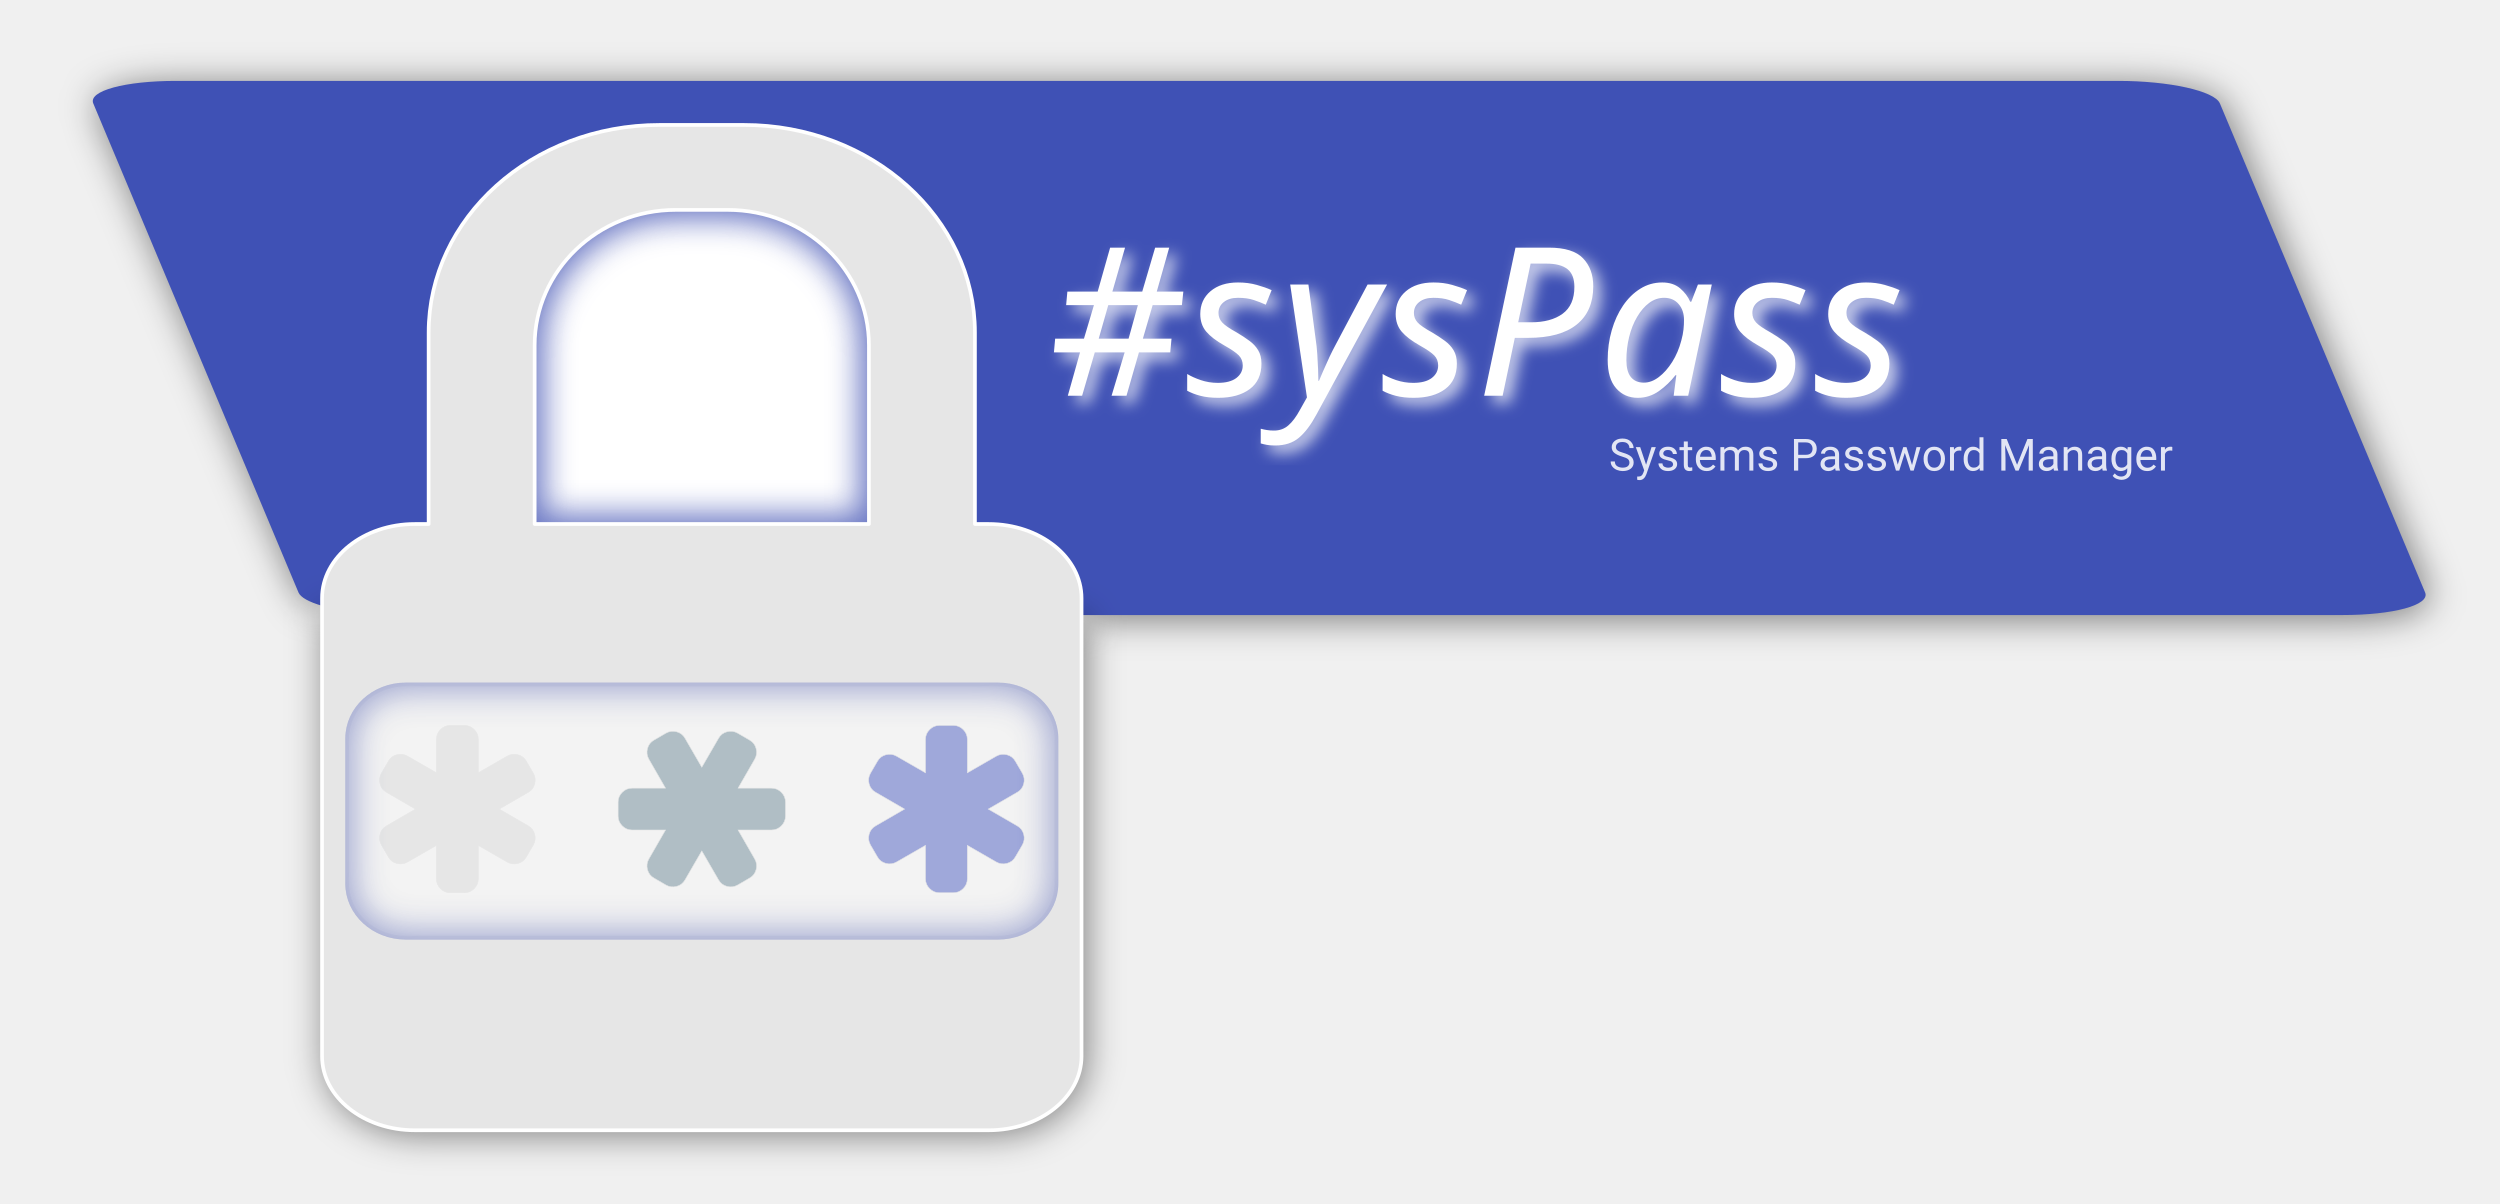
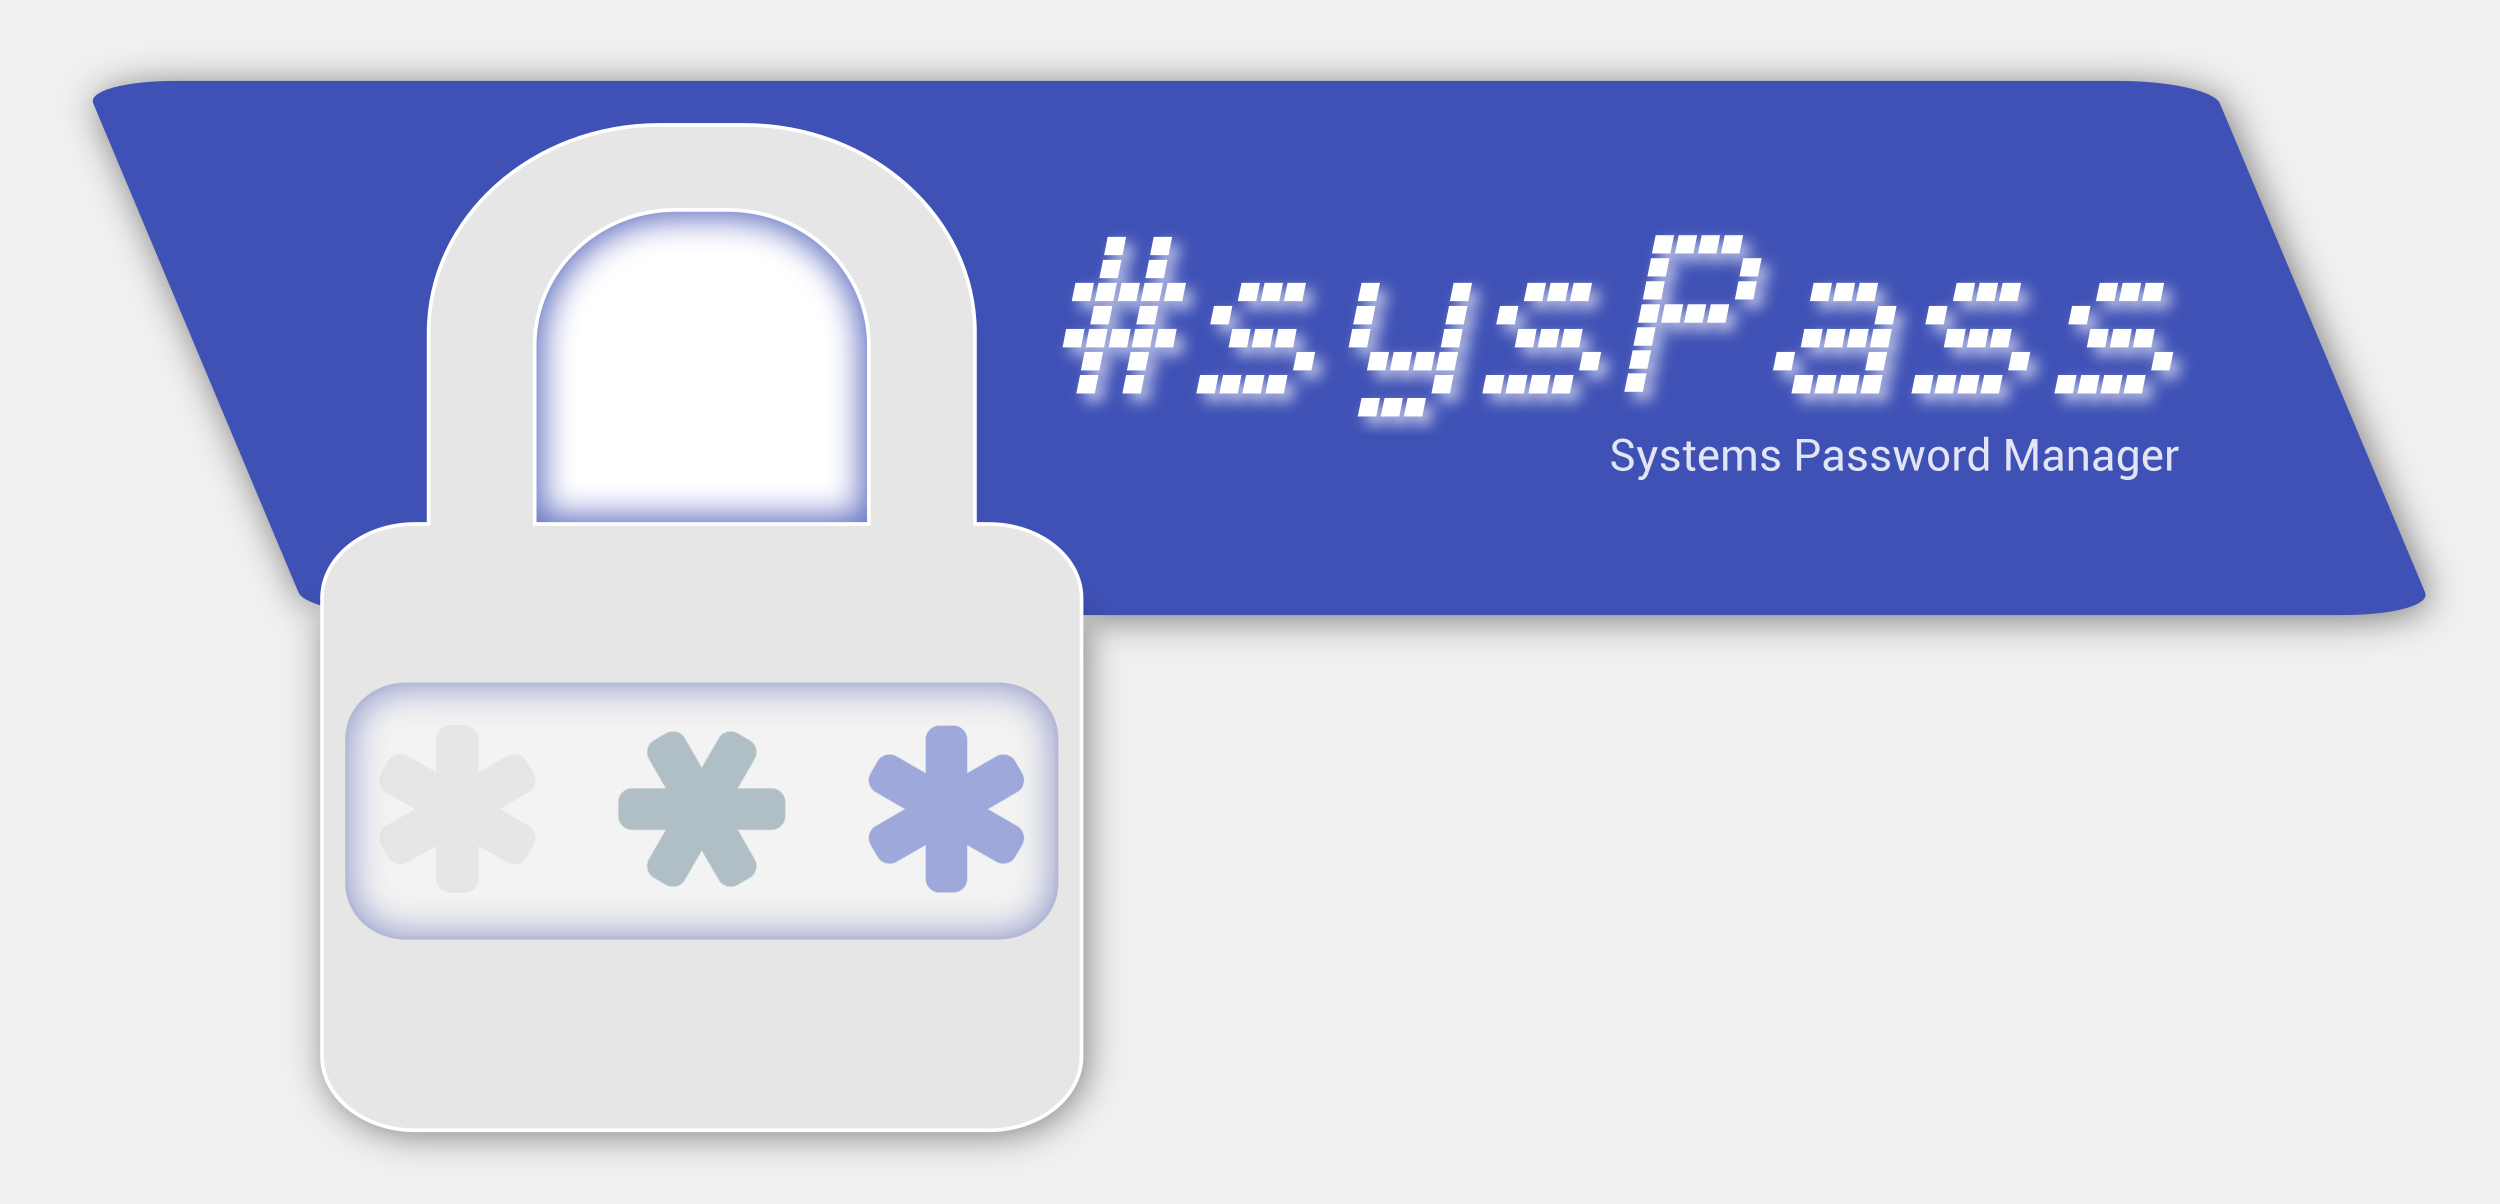
<svg xmlns="http://www.w3.org/2000/svg" xmlns:ns1="http://www.openswatchbook.org/uri/2009/osb" width="675" height="325" id="svg2985" version="1.1">
  <defs id="defs2987">
    <linearGradient id="linearGradient3841" ns1:paint="gradient">
      <stop style="stop-color:#607d8b;stop-opacity:1;" offset="0" id="stop3843" />
      <stop style="stop-color:#607d8b;stop-opacity:0;" offset="1" id="stop3845" />
    </linearGradient>
    <filter id="filter4485" color-interpolation-filters="sRGB">
      <feFlood flood-opacity="0.5" flood-color="rgb(0,0,0)" result="flood" id="feFlood4487" />
      <feComposite in="flood" in2="SourceGraphic" operator="in" result="composite1" id="feComposite4489" />
      <feGaussianBlur stdDeviation="5" result="blur" id="feGaussianBlur4491" />
      <feOffset dx="1" dy="1" result="offset" id="feOffset4493" />
      <feComposite in="SourceGraphic" in2="offset" operator="over" result="composite2" id="feComposite4495" />
    </filter>
    <filter color-interpolation-filters="sRGB" id="filter3878">
      <feGaussianBlur stdDeviation="5" result="result8" id="feGaussianBlur3880" />
      <feComposite result="result6" in="SourceGraphic" operator="in" in2="result8" id="feComposite3882" />
      <feComposite operator="in" result="result11" in2="result6" id="feComposite3884" />
      <feFlood result="result10" in="result11" flood-opacity="0.75" flood-color="rgb(63,81,181)" id="feFlood3886" />
      <feBlend mode="screen" in="result11" in2="result10" result="result12" id="feBlend3888" />
      <feComposite result="result2" operator="in" in2="SourceGraphic" in="result12" id="feComposite3890" />
    </filter>
    <filter id="filter3034-2" color-interpolation-filters="sRGB">
      <feFlood flood-opacity="0.751" flood-color="rgb(255,255,255)" result="flood" id="feFlood3036-2" />
      <feComposite in="flood" in2="SourceGraphic" operator="in" result="composite1" id="feComposite3038-6" />
      <feGaussianBlur stdDeviation="2" result="blur" id="feGaussianBlur3040-0" />
      <feOffset dx="2" dy="2" result="offset" id="feOffset3042-5" />
      <feComposite in="SourceGraphic" in2="offset" operator="over" result="composite2" id="feComposite3044-9" />
    </filter>
    <style type="text/css" id="style57">
    @font-face {
    font-family: 'Register';
    font-style: normal;
    font-weight: 400;
    src: url("register.eot");
    src: local('Register'),
    local('Register'),
    url("register.woff2") format('woff2'),
    url("register.ttf") format('truetype'),
    url('register.otf') format('otf');
    }
   </style>
  </defs>
  <g id="layer2" transform="translate(-2.516484,-106.5471)">
    <path style="fill:#3f51b5;fill-opacity:1;fill-rule:evenodd;stroke:none;filter:url(#filter4485)" d="m 50.016,128.391 c -13.791,0 -23.734,2.708 -22.312,6.094 l 55.406,132.031 c 0.569,1.355 2.902,2.583 6.344,3.594 l 0,-2.062 c 0,-11.048 11.222,-20.031 25.062,-20.031 l 3.719,0 0,-51.688 c 0,-30.957 27.917,-56.062 62.344,-56.062 l 22.812,0 c 34.426,0 62.344,25.105 62.344,56.062 l 0,51.688 3.719,0 c 13.84,0 25.062,8.983 25.062,20.031 l 0,4.562 340.469,0 c 13.791,0 23.734,-2.708 22.312,-6.094 L 601.891,134.485 c -1.421,-3.386 -13.678,-6.094 -27.469,-6.094 l -524.406,0 z" id="path3862" />
    <path style="fill:#3f51b5;fill-opacity:1;fill-rule:evenodd;stroke:none;filter:url(#filter4485)" d="m 294.516,272.61 -183.938,0 c -8.271,0 -15.967,-0.985 -21.125,-2.5 l 0,121.594 c 0,11.048 11.222,20 25.062,20 l 154.938,0 c 13.84,0 25.062,-8.952 25.062,-20 l 0,-119.094 z" id="path3860" />
    <path style="fill:#ffffff;fill-opacity:1;fill-rule:evenodd;stroke:none;filter:url(#filter3878);opacity:1" d="m 184.985,163.203 c -21.065,0 -38.125,16.365 -38.125,36.562 l 0,48.25 90.25,0 0,-48.25 c 0,-20.198 -17.06,-36.562 -38.125,-36.562 l -14,0 z" id="rect4164" />
    <path id="path4152" d="m 180.594,140.281 c -34.427,0 -62.344,25.105 -62.344,56.062 l 0,51.688 -3.719,0 c -13.84,0 -25.062,8.983 -25.062,20.031 l 0,123.656 c 0,11.048 11.222,20 25.062,20 l 154.938,0 c 13.84,0 25.062,-8.952 25.062,-20 l 0,-123.656 c 0,-11.048 -11.222,-20.031 -25.062,-20.031 l -3.719,0 0,-51.688 c 0,-30.957 -27.918,-56.062 -62.344,-56.062 l -22.812,0 z m 4.406,22.938 14,0 c 21.065,0 38.125,16.365 38.125,36.562 l 0,48.25 -90.25,0 0,-48.25 c 0,-20.198 17.06,-36.562 38.125,-36.562 z" style="fill:#e6e6e6;stroke:#ffffff;stroke-width:1;stroke-miterlimit:4;stroke-dasharray:none;stroke-linejoin:round;stroke-opacity:1" />
    <path d="m 106.877,320.469 q -1.353,-0.765 -1.75,-2.28 -0.397,-1.515 0.368,-2.868 l 1.883,-3.236 q 0.765,-1.353 2.28,-1.75 1.515,-0.397 2.868,0.368 l 7.826,4.501 0,-9.032 q 0,-1.53 1.118,-2.648 1.118,-1.118 2.648,-1.118 l 3.766,0 q 1.53,0 2.648,1.118 1.118,1.118 1.118,2.648 l 0,9.032 7.826,-4.501 q 1.353,-0.765 2.868,-0.368 1.515,0.397 2.28,1.75 l 1.883,3.236 q 0.765,1.353 0.368,2.868 -0.397,1.515 -1.75,2.28 L 137.297,325 l 7.826,4.531 q 1.353,0.765 1.75,2.28 0.397,1.515 -0.368,2.868 l -1.883,3.236 q -0.765,1.353 -2.28,1.75 -1.515,0.397 -2.868,-0.368 l -7.826,-4.501 0,9.032 q 0,1.53 -1.118,2.648 -1.118,1.118 -2.648,1.118 l -3.766,0 q -1.53,0 -2.648,-1.118 -1.118,-1.118 -1.118,-2.648 l 0,-9.032 -7.826,4.501 q -1.353,0.765 -2.868,0.368 -1.515,-0.397 -2.28,-1.75 l -1.883,-3.236 q -0.765,-1.353 -0.368,-2.868 0.397,-1.515 1.75,-2.28 L 114.703,325 z" id="path3041" style="fill:#cccccc;fill-opacity:1;stroke:#cccccc;stroke-width:0.144;stroke-miterlimit:4;stroke-dasharray:none" />
    <path d="m 187.469,344.123 q -0.765,1.353 -2.28,1.75 -1.515,0.397 -2.868,-0.368 l -3.236,-1.883 q -1.353,-0.765 -1.75,-2.28 -0.397,-1.515 0.368,-2.868 l 4.501,-7.826 -9.032,0 q -1.53,0 -2.648,-1.118 -1.118,-1.118 -1.118,-2.648 l 0,-3.766 q 0,-1.53 1.118,-2.648 1.118,-1.118 2.648,-1.118 l 9.032,0 -4.501,-7.826 q -0.765,-1.353 -0.368,-2.868 0.397,-1.515 1.75,-2.28 l 3.236,-1.883 q 1.353,-0.765 2.868,-0.368 1.515,0.397 2.28,1.75 l 4.531,7.826 4.531,-7.826 q 0.765,-1.353 2.28,-1.75 1.515,-0.397 2.868,0.368 l 3.236,1.883 q 1.353,0.765 1.75,2.28 0.397,1.515 -0.368,2.868 l -4.501,7.826 9.032,0 q 1.53,0 2.648,1.118 1.118,1.118 1.118,2.648 l 0,3.766 q 0,1.53 -1.118,2.648 -1.118,1.118 -2.648,1.118 l -9.032,0 4.501,7.826 q 0.765,1.353 0.368,2.868 -0.397,1.515 -1.75,2.28 l -3.236,1.883 q -1.353,0.765 -2.868,0.368 -1.515,-0.397 -2.28,-1.75 L 192,336.297 z" id="path3041-6" style="fill:#607d8b;fill-opacity:1;stroke:#cccccc;stroke-width:0.144;stroke-miterlimit:4;stroke-dasharray:none" />
    <path d="m 238.924,320.469 q -1.353,-0.765 -1.75,-2.28 -0.397,-1.515 0.368,-2.868 l 1.883,-3.236 q 0.765,-1.353 2.28,-1.75 1.515,-0.397 2.868,0.368 l 7.826,4.501 0,-9.032 q 0,-1.53 1.118,-2.648 1.118,-1.118 2.648,-1.118 l 3.766,0 q 1.53,0 2.648,1.118 1.118,1.118 1.118,2.648 l 0,9.032 7.826,-4.501 q 1.353,-0.765 2.868,-0.368 1.515,0.397 2.28,1.75 l 1.883,3.236 q 0.765,1.353 0.368,2.868 -0.397,1.515 -1.75,2.28 L 269.345,325 l 7.826,4.531 q 1.353,0.765 1.75,2.28 0.397,1.515 -0.368,2.868 l -1.883,3.236 q -0.765,1.353 -2.28,1.75 -1.515,0.397 -2.868,-0.368 l -7.826,-4.501 0,9.032 q 0,1.53 -1.118,2.648 -1.118,1.118 -2.648,1.118 l -3.766,0 q -1.53,0 -2.648,-1.118 -1.118,-1.118 -1.118,-2.648 l 0,-9.032 -7.826,4.501 q -1.353,0.765 -2.868,0.368 -1.515,-0.397 -2.28,-1.75 l -1.883,-3.236 q -0.765,-1.353 -0.368,-2.868 0.397,-1.515 1.75,-2.28 L 246.75,325 z" id="path3041-1" style="fill:#3f51b5;fill-opacity:1;stroke:#cccccc;stroke-width:0.144;stroke-miterlimit:4;stroke-dasharray:none" />
    <rect style="opacity:0.5;fill:#ffffff;fill-opacity:1;fill-rule:evenodd;stroke:#cccccc;stroke-width:1.012;stroke-linecap:round;stroke-linejoin:round;stroke-miterlimit:4;stroke-opacity:1;stroke-dasharray:none;stroke-dashoffset:0;filter:url(#filter3878)" id="rect3044" width="191.495" height="68.372" x="96.258" y="291.356" rx="15.806" ry="14.577" />
  </g>
-   <g id="layer3" transform="translate(-2.516484,-106.5471)">
+   <g id="layer3" transform="translate(-2.516484,-106.5471)" style="display:inline">
    <g id="g3864">
-       <text xml:space="preserve" style="font-size:40px;font-style:normal;font-weight:normal;line-height:125%;letter-spacing:0px;word-spacing:0px;fill:#ffffff;fill-opacity:1;stroke:none;font-family:Register;filter:url(#filter3034-2)" x="285.392" y="213.394" id="text4744">
-         <tspan id="tspan4746" x="285.392" y="213.394" style="font-size:56px;font-style:italic;font-variant:normal;font-weight:normal;font-stretch:normal;letter-spacing:1.21px;fill:#ffffff;fill-opacity:1;font-family:Register;-inkscape-font-specification:Register Italic">#sysPass</tspan>
+       <g id="g4243">
+         <g id="text4744" style="font-style:normal;font-weight:normal;font-size:40px;line-height:125%;font-family:Register;letter-spacing:0px;word-spacing:0px;fill:#ffffff;fill-opacity:1;stroke:none;filter:url(#filter3034-2)">
+           <path id="path4182" style="font-style:italic;font-variant:normal;font-weight:normal;font-stretch:normal;font-size:56px;font-family:Register;-inkscape-font-specification:'Register Italic';letter-spacing:1.21px;fill:#ffffff;fill-opacity:1" d="m 301.576,170.498 -0.952,4.928 4.984,0 0.952,-4.928 -4.984,0 z m -1.232,6.216 -1.008,4.928 4.984,0 1.008,-4.928 -4.984,0 z m -1.232,6.216 -1.008,4.928 4.984,0 1.008,-4.928 -4.984,0 z m -1.232,6.216 -1.008,4.984 4.984,0 1.008,-4.984 -4.984,0 z m -1.288,6.216 -0.952,4.984 4.984,0 0.952,-4.984 -4.984,0 z m -1.232,6.216 -1.008,4.984 4.984,0 1.008,-4.984 -4.984,0 z m -1.232,6.216 -1.008,4.984 4.984,0 1.008,-4.984 -4.984,0 z m 11.2,-24.864 -1.008,4.928 4.984,0 1.008,-4.928 -4.984,0 z m -2.52,12.432 -0.952,4.984 4.984,0 0.952,-4.984 -4.984,0 z m 11.2,-24.864 -0.952,4.928 4.984,0 0.952,-4.928 -4.984,0 z m -1.232,6.216 -1.008,4.928 4.984,0 1.008,-4.928 -4.984,0 z m -1.232,6.216 -1.008,4.928 4.984,0 1.008,-4.928 -4.984,0 z m -1.232,6.216 -1.008,4.984 4.984,0 1.008,-4.984 -4.984,0 z m -1.288,6.216 -0.952,4.984 4.984,0 0.952,-4.984 -4.984,0 z m -1.232,6.216 -1.008,4.984 4.984,0 1.008,-4.984 -4.984,0 z m -1.232,6.216 -1.008,4.984 4.984,0 1.008,-4.984 -4.984,0 z m 11.2,-24.864 -1.008,4.928 4.984,0 1.008,-4.928 -4.984,0 z m -2.52,12.432 -0.952,4.984 4.984,0 0.952,-4.984 -4.984,0 z m -22.344,-12.432 -1.008,4.928 4.984,0 1.008,-4.928 -4.984,0 z m -2.52,12.432 -0.952,4.984 4.984,0 0.952,-4.984 -4.984,0 z" />
+           <path id="path4184" style="font-style:italic;font-variant:normal;font-weight:normal;font-stretch:normal;font-size:56px;font-family:Register;-inkscape-font-specification:'Register Italic';letter-spacing:1.21px;fill:#ffffff;fill-opacity:1" d="m 326.528,207.794 -1.008,4.984 4.984,0 1.008,-4.984 -4.984,0 z m 3.752,-18.648 -1.008,4.984 4.984,0 1.008,-4.984 -4.984,0 z m 22.344,12.432 -1.008,4.984 4.984,0 1.008,-4.984 -4.984,0 z m -7.448,6.216 -1.008,4.984 4.984,0 1.008,-4.984 -4.984,0 z m 2.464,-12.432 -0.952,4.984 4.984,0 0.952,-4.984 -4.984,0 z m 2.52,-12.432 -1.008,4.928 4.984,0 1.008,-4.928 -4.984,0 z m -11.2,24.864 -1.008,4.984 4.984,0 1.008,-4.984 -4.984,0 z m 2.464,-12.432 -0.952,4.984 4.984,0 0.952,-4.984 -4.984,0 z m 2.52,-12.432 -1.008,4.928 4.984,0 1.008,-4.928 -4.984,0 z m -11.2,24.864 -1.008,4.984 4.984,0 1.008,-4.984 -4.984,0 z m 2.464,-12.432 -0.952,4.984 4.984,0 0.952,-4.984 -4.984,0 z m 2.52,-12.432 -1.008,4.928 4.984,0 1.008,-4.928 -4.984,0 z" />
+           <path id="path4186" style="font-style:italic;font-variant:normal;font-weight:normal;font-stretch:normal;font-size:56px;font-family:Register;-inkscape-font-specification:'Register Italic';letter-spacing:1.21px;fill:#ffffff;fill-opacity:1" d="m 372.592,201.578 -1.008,4.984 4.984,0 1.008,-4.984 -4.984,0 z m -2.464,12.432 -1.008,4.984 4.984,0 1.008,-4.984 -4.984,0 z m 8.68,-12.432 -1.008,4.984 4.984,0 1.008,-4.984 -4.984,0 z m -2.464,12.432 -1.008,4.984 4.984,0 1.008,-4.984 -4.984,0 z m 8.68,-12.432 -1.008,4.984 4.984,0 1.008,-4.984 -4.984,0 z m -2.464,12.432 -1.008,4.984 4.984,0 1.008,-4.984 -4.984,0 z m 12.432,-31.08 -1.008,4.928 4.984,0 1.008,-4.928 -4.984,0 z m -1.232,6.216 -1.008,4.984 4.984,0 1.008,-4.984 -4.984,0 z m -1.288,6.216 -0.952,4.984 4.984,0 0.952,-4.984 -4.984,0 z m -1.232,6.216 -1.008,4.984 4.984,0 1.008,-4.984 -4.984,0 z m -1.232,6.216 -1.008,4.984 4.984,0 1.008,-4.984 -4.984,0 z m -19.88,-24.864 -1.008,4.928 4.984,0 1.008,-4.928 -4.984,0 z m -1.232,6.216 -1.008,4.984 4.984,0 1.008,-4.984 -4.984,0 z m -1.288,6.216 -0.952,4.984 4.984,0 0.952,-4.984 -4.984,0 z" />
+           <path id="path4188" style="font-style:italic;font-variant:normal;font-weight:normal;font-stretch:normal;font-size:56px;font-family:Register;-inkscape-font-specification:'Register Italic';letter-spacing:1.21px;fill:#ffffff;fill-opacity:1" d="m 403.76,207.794 -1.008,4.984 4.984,0 1.008,-4.984 -4.984,0 z m 3.752,-18.648 -1.008,4.984 4.984,0 1.008,-4.984 -4.984,0 z m 22.344,12.432 -1.008,4.984 4.984,0 1.008,-4.984 -4.984,0 z m -7.448,6.216 -1.008,4.984 4.984,0 1.008,-4.984 -4.984,0 z m 2.464,-12.432 -0.952,4.984 4.984,0 0.952,-4.984 -4.984,0 z m 2.52,-12.432 -1.008,4.928 4.984,0 1.008,-4.928 -4.984,0 z m -11.2,24.864 -1.008,4.984 4.984,0 1.008,-4.984 -4.984,0 z m 2.464,-12.432 -0.952,4.984 4.984,0 0.952,-4.984 -4.984,0 z m 2.52,-12.432 -1.008,4.928 4.984,0 1.008,-4.928 -4.984,0 z m -11.2,24.864 -1.008,4.984 4.984,0 1.008,-4.984 -4.984,0 z m 2.464,-12.432 -0.952,4.984 4.984,0 0.952,-4.984 -4.984,0 z m 2.52,-12.432 -1.008,4.928 4.984,0 1.008,-4.928 -4.984,0 z" />
+           <path id="path4190" style="font-style:italic;font-variant:normal;font-weight:normal;font-stretch:normal;font-size:56px;font-family:Register;-inkscape-font-specification:'Register Italic';letter-spacing:1.21px;fill:#ffffff;fill-opacity:1" d="m 471.889,182.482 -0.952,4.928 4.984,0 0.952,-4.928 -4.984,0 z m 1.288,-6.216 -1.008,4.928 4.984,0 1.008,-4.928 -4.984,0 z m -8.736,12.432 -1.008,4.984 4.984,0 1.008,-4.984 -4.984,0 z m 3.752,-18.648 -1.008,4.928 4.984,0 1.008,-4.928 -4.984,0 z m -9.968,18.648 -1.008,4.984 4.984,0 1.008,-4.984 -4.984,0 z m 3.752,-18.648 -1.008,4.928 4.984,0 1.008,-4.928 -4.984,0 z m -9.968,18.648 -1.008,4.984 4.984,0 1.008,-4.984 -4.984,0 z m 3.752,-18.648 -1.008,4.928 4.984,0 1.008,-4.928 -4.984,0 z m -13.664,37.296 -1.008,4.984 4.984,0 1.008,-4.984 -4.984,0 z m 1.232,-6.216 -1.008,4.984 4.984,0 1.008,-4.984 -4.984,0 z m 1.232,-6.216 -1.008,4.984 4.984,0 1.008,-4.984 -4.984,0 z m 1.232,-6.216 -1.008,4.984 4.984,0 1.008,-4.984 -4.984,0 z m 1.232,-6.216 -0.952,4.928 4.984,0 0.952,-4.928 -4.984,0 z m 1.288,-6.216 -1.008,4.928 4.984,0 1.008,-4.928 -4.984,0 z m 1.232,-6.216 -1.008,4.928 4.984,0 1.008,-4.928 -4.984,0 z" />
+           <path id="path4192" style="font-style:italic;font-variant:normal;font-weight:normal;font-stretch:normal;font-size:56px;font-family:Register;-inkscape-font-specification:'Register Italic';letter-spacing:1.21px;fill:#ffffff;fill-opacity:1" d="m 492.193,182.93 -1.008,4.928 4.984,0 1.008,-4.928 -4.984,0 z m -2.52,12.432 -0.952,4.984 4.984,0 0.952,-4.984 -4.984,0 z m -2.464,12.432 -1.008,4.984 4.984,0 1.008,-4.984 -4.984,0 z m 11.2,-24.864 -1.008,4.928 4.984,0 1.008,-4.928 -4.984,0 z m -2.52,12.432 -0.952,4.984 4.984,0 0.952,-4.984 -4.984,0 z m -2.464,12.432 -1.008,4.984 4.984,0 1.008,-4.984 -4.984,0 z m 11.2,-24.864 -1.008,4.928 4.984,0 1.008,-4.928 -4.984,0 z m -2.52,12.432 -0.952,4.984 4.984,0 0.952,-4.984 -4.984,0 z m -2.464,12.432 -1.008,4.984 4.984,0 1.008,-4.984 -4.984,0 z m 9.968,-18.648 -1.008,4.984 4.984,0 1.008,-4.984 -4.984,0 z m -1.288,6.216 -0.952,4.984 4.984,0 0.952,-4.984 -4.984,0 z m -1.232,6.216 -1.008,4.984 4.984,0 1.008,-4.984 -4.984,0 z m -1.232,6.216 -1.008,4.984 4.984,0 1.008,-4.984 -4.984,0 z m -23.632,-6.216 -1.008,4.984 4.984,0 1.008,-4.984 -4.984,0 z" />
+           <path id="path4194" style="font-style:italic;font-variant:normal;font-weight:normal;font-stretch:normal;font-size:56px;font-family:Register;-inkscape-font-specification:'Register Italic';letter-spacing:1.21px;fill:#ffffff;fill-opacity:1" d="m 519.609,207.794 -1.008,4.984 4.984,0 1.008,-4.984 -4.984,0 z m 3.752,-18.648 -1.008,4.984 4.984,0 1.008,-4.984 -4.984,0 z m 22.344,12.432 -1.008,4.984 4.984,0 1.008,-4.984 -4.984,0 z m -7.448,6.216 -1.008,4.984 4.984,0 1.008,-4.984 -4.984,0 z m 2.464,-12.432 -0.952,4.984 4.984,0 0.952,-4.984 -4.984,0 z m 2.52,-12.432 -1.008,4.928 4.984,0 1.008,-4.928 -4.984,0 z m -11.2,24.864 -1.008,4.984 4.984,0 1.008,-4.984 -4.984,0 z m 2.464,-12.432 -0.952,4.984 4.984,0 0.952,-4.984 -4.984,0 z m 2.52,-12.432 -1.008,4.928 4.984,0 1.008,-4.928 -4.984,0 z m -11.2,24.864 -1.008,4.984 4.984,0 1.008,-4.984 -4.984,0 z m 2.464,-12.432 -0.952,4.984 4.984,0 0.952,-4.984 -4.984,0 z m 2.52,-12.432 -1.008,4.928 4.984,0 1.008,-4.928 -4.984,0 z" />
+           <path id="path4196" style="font-style:italic;font-variant:normal;font-weight:normal;font-stretch:normal;font-size:56px;font-family:Register;-inkscape-font-specification:'Register Italic';letter-spacing:1.21px;fill:#ffffff;fill-opacity:1" d="m 558.225,207.794 -1.008,4.984 4.984,0 1.008,-4.984 -4.984,0 z m 3.752,-18.648 -1.008,4.984 4.984,0 1.008,-4.984 -4.984,0 z m 22.344,12.432 -1.008,4.984 4.984,0 1.008,-4.984 -4.984,0 z m -7.448,6.216 -1.008,4.984 4.984,0 1.008,-4.984 -4.984,0 z m 2.464,-12.432 -0.952,4.984 4.984,0 0.952,-4.984 -4.984,0 z m 2.52,-12.432 -1.008,4.928 4.984,0 1.008,-4.928 -4.984,0 z m -11.2,24.864 -1.008,4.984 4.984,0 1.008,-4.984 -4.984,0 z m 2.464,-12.432 -0.952,4.984 4.984,0 0.952,-4.984 -4.984,0 z m 2.52,-12.432 -1.008,4.928 4.984,0 1.008,-4.928 -4.984,0 z m -11.2,24.864 -1.008,4.984 4.984,0 1.008,-4.984 -4.984,0 z m 2.464,-12.432 -0.952,4.984 4.984,0 0.952,-4.984 -4.984,0 z m 2.52,-12.432 -1.008,4.928 4.984,0 1.008,-4.928 -4.984,0 z" />
+         </g>
+         <g id="text5277" style="font-style:normal;font-weight:normal;font-size:12px;line-height:125%;font-family:Sans;letter-spacing:0px;word-spacing:0px;opacity:0.85;fill:#ffffff;fill-opacity:1;stroke:none">
+           <path id="path4199" style="font-style:normal;font-variant:normal;font-weight:normal;font-stretch:normal;font-family:Roboto;-inkscape-font-specification:Roboto;fill:#ffffff;fill-opacity:1" d="m 442.471,231.46 q 0,-0.58 -0.416,-0.973 -0.416,-0.393 -1.465,-0.668 -1.301,-0.322 -2.033,-0.949 -0.727,-0.627 -0.727,-1.576 0,-1.002 0.785,-1.67 0.785,-0.668 2.039,-0.668 1.348,0 2.145,0.768 0.803,0.762 0.779,1.781 l -0.018,0.035 -1.102,0 q 0,-0.727 -0.51,-1.201 -0.504,-0.475 -1.295,-0.475 -0.809,0 -1.242,0.393 -0.428,0.393 -0.428,1.02 0,0.557 0.469,0.932 0.475,0.369 1.535,0.65 1.289,0.334 1.963,0.984 0.674,0.65 0.674,1.605 0,1.031 -0.814,1.658 -0.809,0.627 -2.115,0.627 -1.236,0 -2.186,-0.691 -0.943,-0.691 -0.914,-1.852 l 0.012,-0.035 1.102,0 q 0,0.803 0.609,1.242 0.609,0.434 1.377,0.434 0.82,0 1.295,-0.369 0.48,-0.369 0.48,-1.002 z" />
+           <path id="path4201" style="font-style:normal;font-variant:normal;font-weight:normal;font-stretch:normal;font-family:Roboto;-inkscape-font-specification:Roboto;fill:#ffffff;fill-opacity:1" d="m 447.042,231.261 0.205,0.797 0.035,0 1.559,-4.787 1.283,0 -2.666,7.312 q -0.24,0.639 -0.691,1.113 -0.445,0.475 -1.207,0.475 -0.141,0 -0.357,-0.035 -0.217,-0.029 -0.334,-0.059 l 0.117,-0.908 q -0.035,-0.006 0.205,0.012 0.246,0.018 0.311,0.018 0.369,0 0.604,-0.328 0.234,-0.328 0.393,-0.727 l 0.275,-0.662 -2.355,-6.211 1.289,0 1.336,3.99 z" />
+           <path id="path4203" style="font-style:normal;font-variant:normal;font-weight:normal;font-stretch:normal;font-family:Roboto;-inkscape-font-specification:Roboto;fill:#ffffff;fill-opacity:1" d="m 454.835,231.905 q 0,-0.381 -0.293,-0.621 -0.287,-0.24 -1.096,-0.422 -1.119,-0.24 -1.723,-0.674 -0.598,-0.434 -0.598,-1.16 0,-0.773 0.656,-1.324 0.662,-0.551 1.711,-0.551 1.078,0 1.746,0.586 0.668,0.586 0.639,1.365 l -0.012,0.035 -1.102,0 q 0,-0.41 -0.363,-0.744 -0.357,-0.334 -0.908,-0.334 -0.609,0 -0.914,0.275 -0.299,0.275 -0.299,0.656 0,0.375 0.258,0.58 0.264,0.205 1.078,0.375 1.166,0.246 1.77,0.697 0.604,0.451 0.604,1.178 0,0.844 -0.686,1.377 -0.68,0.533 -1.781,0.533 -1.213,0 -1.91,-0.615 -0.697,-0.615 -0.662,-1.436 l 0.012,-0.035 1.102,0 q 0.029,0.615 0.457,0.902 0.428,0.281 1.002,0.281 0.615,0 0.961,-0.258 0.352,-0.264 0.352,-0.668 z" />
+           <path id="path4205" style="font-style:normal;font-variant:normal;font-weight:normal;font-stretch:normal;font-family:Roboto;-inkscape-font-specification:Roboto;fill:#ffffff;fill-opacity:1" d="m 459.036,225.741 0,1.529 1.201,0 0,0.855 -1.201,0 0,3.85 q 0,0.445 0.182,0.627 0.188,0.182 0.492,0.182 0.1,0 0.223,-0.023 0.123,-0.029 0.205,-0.059 l 0.158,0.791 q -0.129,0.105 -0.381,0.17 -0.252,0.07 -0.498,0.07 -0.703,0 -1.119,-0.422 -0.416,-0.428 -0.416,-1.336 l 0,-3.85 -1.008,0 0,-0.855 1.008,0 0,-1.529 1.154,0 z" />
+           <path id="path4207" style="font-style:normal;font-variant:normal;font-weight:normal;font-stretch:normal;font-family:Roboto;-inkscape-font-specification:Roboto;fill:#ffffff;fill-opacity:1" d="m 464.11,233.733 q -1.365,0 -2.133,-0.873 -0.762,-0.873 -0.762,-2.297 l 0,-0.258 q 0,-1.365 0.785,-2.256 0.791,-0.896 1.928,-0.896 1.271,0 1.904,0.791 0.639,0.791 0.639,2.104 l 0,0.609 -4.055,0 -0.018,0.029 q 0,0.955 0.422,1.553 0.422,0.592 1.289,0.592 0.586,0 1.025,-0.164 0.445,-0.17 0.762,-0.463 l 0.451,0.75 q -0.34,0.328 -0.896,0.557 -0.557,0.223 -1.342,0.223 z m -0.182,-5.672 q -0.604,0 -1.002,0.469 -0.393,0.463 -0.48,1.189 l 0.012,0.029 2.859,0 0,-0.094 q 0,-0.691 -0.34,-1.143 -0.34,-0.451 -1.049,-0.451 z" />
+           <path id="path4209" style="font-style:normal;font-variant:normal;font-weight:normal;font-stretch:normal;font-family:Roboto;-inkscape-font-specification:Roboto;fill:#ffffff;fill-opacity:1" d="m 468.798,227.27 0.082,0.832 q 0.311,-0.451 0.785,-0.697 0.48,-0.252 1.113,-0.252 0.633,0 1.084,0.293 0.457,0.293 0.686,0.879 0.305,-0.545 0.791,-0.855 0.492,-0.316 1.148,-0.316 0.967,0 1.529,0.668 0.562,0.662 0.562,1.998 l 0,3.791 -1.154,0 0,-3.803 q 0,-0.938 -0.322,-1.324 -0.322,-0.393 -0.961,-0.393 -0.592,0 -0.961,0.41 -0.363,0.41 -0.428,1.037 l 0,0.047 0,4.025 -1.16,0 0,-3.803 q 0,-0.891 -0.334,-1.301 -0.328,-0.416 -0.949,-0.416 -0.527,0 -0.867,0.217 -0.34,0.217 -0.521,0.609 l 0,4.693 -1.154,0 0,-6.34 1.031,0 z" />
+           <path id="path4211" style="font-style:normal;font-variant:normal;font-weight:normal;font-stretch:normal;font-family:Roboto;-inkscape-font-specification:Roboto;fill:#ffffff;fill-opacity:1" d="m 481.952,231.905 q 0,-0.381 -0.293,-0.621 -0.287,-0.24 -1.096,-0.422 -1.119,-0.24 -1.723,-0.674 -0.598,-0.434 -0.598,-1.16 0,-0.773 0.656,-1.324 0.662,-0.551 1.711,-0.551 1.078,0 1.746,0.586 0.668,0.586 0.639,1.365 l -0.012,0.035 -1.102,0 q 0,-0.41 -0.363,-0.744 -0.357,-0.334 -0.908,-0.334 -0.609,0 -0.914,0.275 -0.299,0.275 -0.299,0.656 0,0.375 0.258,0.58 0.264,0.205 1.078,0.375 1.166,0.246 1.77,0.697 0.604,0.451 0.604,1.178 0,0.844 -0.686,1.377 -0.68,0.533 -1.781,0.533 -1.213,0 -1.91,-0.615 -0.697,-0.615 -0.662,-1.436 l 0.012,-0.035 1.102,0 q 0.029,0.615 0.457,0.902 0.428,0.281 1.002,0.281 0.615,0 0.961,-0.258 0.352,-0.264 0.352,-0.668 z" />
+           <path id="path4213" style="font-style:normal;font-variant:normal;font-weight:normal;font-stretch:normal;font-family:Roboto;-inkscape-font-specification:Roboto;fill:#ffffff;fill-opacity:1" d="m 488.837,230.188 0,3.422 -1.154,0 0,-8.531 3.264,0 q 1.365,0 2.121,0.703 0.762,0.703 0.762,1.852 0,1.16 -0.762,1.857 -0.756,0.697 -2.121,0.697 l -2.109,0 z m 0,-0.902 2.109,0 q 0.867,0 1.295,-0.463 0.428,-0.469 0.428,-1.178 0,-0.709 -0.434,-1.184 -0.428,-0.475 -1.289,-0.475 l -2.109,0 0,3.299 z" />
+           <path id="path4215" style="font-style:normal;font-variant:normal;font-weight:normal;font-stretch:normal;font-family:Roboto;-inkscape-font-specification:Roboto;fill:#ffffff;fill-opacity:1" d="m 498.991,233.61 q -0.059,-0.287 -0.094,-0.504 -0.029,-0.223 -0.035,-0.445 -0.322,0.457 -0.844,0.768 -0.516,0.305 -1.113,0.305 -0.99,0 -1.512,-0.504 -0.516,-0.51 -0.516,-1.4 0,-0.908 0.732,-1.418 0.738,-0.516 1.998,-0.516 l 1.254,0 0,-0.627 q 0,-0.557 -0.34,-0.879 -0.34,-0.328 -0.961,-0.328 -0.562,0 -0.908,0.281 -0.346,0.281 -0.346,0.674 l -1.096,0.012 -0.012,-0.035 q -0.041,-0.691 0.645,-1.266 0.691,-0.574 1.781,-0.574 1.078,0 1.734,0.551 0.656,0.545 0.656,1.576 l 0,3.053 q 0,0.34 0.035,0.656 0.035,0.316 0.129,0.621 l -1.189,0 z m -1.916,-0.844 q 0.627,0 1.131,-0.322 0.504,-0.322 0.656,-0.738 l 0,-1.031 -1.295,0 q -0.697,0 -1.119,0.352 -0.416,0.352 -0.416,0.826 0,0.422 0.264,0.668 0.264,0.246 0.779,0.246 z" />
+           <path id="path4217" style="font-style:normal;font-variant:normal;font-weight:normal;font-stretch:normal;font-family:Roboto;-inkscape-font-specification:Roboto;fill:#ffffff;fill-opacity:1" d="m 505.389,231.905 q 0,-0.381 -0.293,-0.621 -0.287,-0.24 -1.096,-0.422 -1.119,-0.24 -1.723,-0.674 -0.598,-0.434 -0.598,-1.16 0,-0.773 0.656,-1.324 0.662,-0.551 1.711,-0.551 1.078,0 1.746,0.586 0.668,0.586 0.639,1.365 l -0.012,0.035 -1.102,0 q 0,-0.41 -0.363,-0.744 -0.357,-0.334 -0.908,-0.334 -0.609,0 -0.914,0.275 -0.299,0.275 -0.299,0.656 0,0.375 0.258,0.58 0.264,0.205 1.078,0.375 1.166,0.246 1.77,0.697 0.604,0.451 0.604,1.178 0,0.844 -0.686,1.377 -0.68,0.533 -1.781,0.533 -1.213,0 -1.91,-0.615 -0.697,-0.615 -0.662,-1.436 l 0.012,-0.035 1.102,0 q 0.029,0.615 0.457,0.902 0.428,0.281 1.002,0.281 0.615,0 0.961,-0.258 0.352,-0.264 0.352,-0.668 z" />
+           <path id="path4219" style="font-style:normal;font-variant:normal;font-weight:normal;font-stretch:normal;font-family:Roboto;-inkscape-font-specification:Roboto;fill:#ffffff;fill-opacity:1" d="m 511.671,231.905 q 0,-0.381 -0.293,-0.621 -0.287,-0.24 -1.096,-0.422 -1.119,-0.24 -1.723,-0.674 -0.598,-0.434 -0.598,-1.16 0,-0.773 0.656,-1.324 0.662,-0.551 1.711,-0.551 1.078,0 1.746,0.586 0.668,0.586 0.639,1.365 l -0.012,0.035 -1.102,0 q 0,-0.41 -0.363,-0.744 -0.357,-0.334 -0.908,-0.334 -0.609,0 -0.914,0.275 -0.299,0.275 -0.299,0.656 0,0.375 0.258,0.58 0.264,0.205 1.078,0.375 1.166,0.246 1.77,0.697 0.604,0.451 0.604,1.178 0,0.844 -0.686,1.377 -0.68,0.533 -1.781,0.533 -1.213,0 -1.91,-0.615 -0.697,-0.615 -0.662,-1.436 l 0.012,-0.035 1.102,0 q 0.029,0.615 0.457,0.902 0.428,0.281 1.002,0.281 0.615,0 0.961,-0.258 0.352,-0.264 0.352,-0.668 z" />
+           <path id="path4221" style="font-style:normal;font-variant:normal;font-weight:normal;font-stretch:normal;font-family:Roboto;-inkscape-font-specification:Roboto;fill:#ffffff;fill-opacity:1" d="m 515.889,231.302 0.146,0.814 0.035,0 0.152,-0.814 1.266,-4.031 0.926,0 1.271,4.031 0.164,0.908 0.035,0 0.188,-0.908 0.938,-4.031 1.207,0 -1.84,6.34 -0.932,0 -1.254,-3.861 -0.24,-1.008 -0.035,0 -0.223,1.008 -1.23,3.861 -0.932,0 -1.84,-6.34 1.201,0 0.996,4.031 z" />
+           <path id="path4223" style="font-style:normal;font-variant:normal;font-weight:normal;font-stretch:normal;font-family:Roboto;-inkscape-font-specification:Roboto;fill:#ffffff;fill-opacity:1" d="m 523.091,230.382 q 0,-1.406 0.762,-2.314 0.762,-0.914 2.068,-0.914 1.318,0 2.08,0.908 0.768,0.908 0.768,2.32 l 0,0.129 q 0,1.418 -0.762,2.32 -0.762,0.902 -2.074,0.902 -1.312,0 -2.08,-0.902 -0.762,-0.908 -0.762,-2.32 l 0,-0.129 z m 1.154,0.129 q 0,1.008 0.422,1.664 0.428,0.656 1.266,0.656 0.826,0 1.254,-0.656 0.428,-0.656 0.428,-1.664 l 0,-0.129 q 0,-0.996 -0.434,-1.658 -0.428,-0.662 -1.26,-0.662 -0.826,0 -1.254,0.662 -0.422,0.662 -0.422,1.658 l 0,0.129 z" />
+           <path id="path4225" style="font-style:normal;font-variant:normal;font-weight:normal;font-stretch:normal;font-family:Roboto;-inkscape-font-specification:Roboto;fill:#ffffff;fill-opacity:1" d="m 533.18,228.29 -0.592,-0.035 q -0.457,0 -0.773,0.217 -0.311,0.217 -0.48,0.609 l 0,4.529 -1.154,0 0,-6.34 1.031,0 0.111,0.926 q 0.27,-0.492 0.662,-0.768 0.398,-0.275 0.914,-0.275 0.129,0 0.246,0.023 0.117,0.018 0.193,0.041 l -0.158,1.072 z" />
+           <path id="path4227" style="font-style:normal;font-variant:normal;font-weight:normal;font-stretch:normal;font-family:Roboto;-inkscape-font-specification:Roboto;fill:#ffffff;fill-opacity:1" d="m 533.995,230.557 q 0,-1.529 0.65,-2.467 0.656,-0.938 1.834,-0.938 0.557,0 0.984,0.205 0.434,0.205 0.738,0.598 l 0,-3.486 1.154,0 0,9.141 -0.885,0 -0.176,-0.803 q -0.311,0.457 -0.768,0.691 -0.457,0.234 -1.061,0.234 -1.16,0 -1.816,-0.838 -0.656,-0.844 -0.656,-2.215 l 0,-0.123 z m 1.154,0.123 q 0,0.961 0.393,1.541 0.393,0.574 1.219,0.574 0.516,0 0.867,-0.234 0.352,-0.234 0.574,-0.656 l 0,-2.959 q -0.223,-0.393 -0.58,-0.621 -0.352,-0.234 -0.85,-0.234 -0.832,0 -1.23,0.686 -0.393,0.686 -0.393,1.781 l 0,0.123 z" />
+           <path id="path4229" style="font-style:normal;font-variant:normal;font-weight:normal;font-stretch:normal;font-family:Roboto;-inkscape-font-specification:Roboto;fill:#ffffff;fill-opacity:1" d="m 548.444,232.011 0.035,0 2.725,-6.932 1.436,0 0,8.531 -1.154,0 0,-6.393 -0.035,-0.006 -2.584,6.398 -0.803,0 -2.66,-6.609 -0.035,0.006 0,6.604 -1.154,0 0,-8.531 1.518,0 2.713,6.932 z" />
+           <path id="path4231" style="font-style:normal;font-variant:normal;font-weight:normal;font-stretch:normal;font-family:Roboto;-inkscape-font-specification:Roboto;fill:#ffffff;fill-opacity:1" d="m 558.382,233.61 q -0.059,-0.287 -0.094,-0.504 -0.029,-0.223 -0.035,-0.445 -0.322,0.457 -0.844,0.768 -0.516,0.305 -1.113,0.305 -0.99,0 -1.512,-0.504 -0.516,-0.51 -0.516,-1.4 0,-0.908 0.732,-1.418 0.738,-0.516 1.998,-0.516 l 1.254,0 0,-0.627 q 0,-0.557 -0.34,-0.879 -0.34,-0.328 -0.961,-0.328 -0.562,0 -0.908,0.281 -0.346,0.281 -0.346,0.674 l -1.096,0.012 -0.012,-0.035 q -0.041,-0.691 0.645,-1.266 0.691,-0.574 1.781,-0.574 1.078,0 1.734,0.551 0.656,0.545 0.656,1.576 l 0,3.053 q 0,0.34 0.035,0.656 0.035,0.316 0.129,0.621 l -1.189,0 z m -1.916,-0.844 q 0.627,0 1.131,-0.322 0.504,-0.322 0.656,-0.738 l 0,-1.031 -1.295,0 q -0.697,0 -1.119,0.352 -0.416,0.352 -0.416,0.826 0,0.422 0.264,0.668 0.264,0.246 0.779,0.246 z" />
+           <path id="path4233" style="font-style:normal;font-variant:normal;font-weight:normal;font-stretch:normal;font-family:Roboto;-inkscape-font-specification:Roboto;fill:#ffffff;fill-opacity:1" d="m 562.126,227.27 0.082,0.943 q 0.316,-0.504 0.791,-0.779 0.48,-0.281 1.09,-0.281 1.025,0 1.588,0.604 0.562,0.598 0.562,1.852 l 0,4.002 -1.154,0 0,-3.979 q 0,-0.838 -0.334,-1.189 -0.328,-0.352 -1.008,-0.352 -0.533,0 -0.908,0.217 -0.369,0.211 -0.586,0.598 l 0,4.705 -1.154,0 0,-6.34 1.031,0 z" />
+           <path id="path4235" style="font-style:normal;font-variant:normal;font-weight:normal;font-stretch:normal;font-family:Roboto;-inkscape-font-specification:Roboto;fill:#ffffff;fill-opacity:1" d="m 571.811,233.61 q -0.059,-0.287 -0.094,-0.504 -0.029,-0.223 -0.035,-0.445 -0.322,0.457 -0.844,0.768 -0.516,0.305 -1.113,0.305 -0.99,0 -1.512,-0.504 -0.516,-0.51 -0.516,-1.4 0,-0.908 0.732,-1.418 0.738,-0.516 1.998,-0.516 l 1.254,0 0,-0.627 q 0,-0.557 -0.34,-0.879 -0.34,-0.328 -0.961,-0.328 -0.562,0 -0.908,0.281 -0.346,0.281 -0.346,0.674 l -1.096,0.012 -0.012,-0.035 q -0.041,-0.691 0.645,-1.266 0.691,-0.574 1.781,-0.574 1.078,0 1.734,0.551 0.656,0.545 0.656,1.576 l 0,3.053 q 0,0.34 0.035,0.656 0.035,0.316 0.129,0.621 l -1.189,0 z m -1.916,-0.844 q 0.627,0 1.131,-0.322 0.504,-0.322 0.656,-0.738 l 0,-1.031 -1.295,0 q -0.697,0 -1.119,0.352 -0.416,0.352 -0.416,0.826 0,0.422 0.264,0.668 0.264,0.246 0.779,0.246 z" />
+           <path id="path4237" style="font-style:normal;font-variant:normal;font-weight:normal;font-stretch:normal;font-family:Roboto;-inkscape-font-specification:Roboto;fill:#ffffff;fill-opacity:1" d="m 574.319,230.557 q 0,-1.529 0.65,-2.467 0.656,-0.938 1.828,-0.938 0.604,0 1.061,0.246 0.457,0.24 0.768,0.697 l 0.141,-0.826 0.92,0 0,6.375 q 0,1.219 -0.709,1.869 -0.709,0.656 -2.045,0.656 -0.457,0 -0.99,-0.129 -0.527,-0.123 -0.932,-0.34 l 0.176,-0.896 q 0.334,0.176 0.803,0.281 0.475,0.111 0.932,0.111 0.844,0 1.225,-0.387 0.387,-0.381 0.387,-1.166 l 0,-0.721 q -0.311,0.398 -0.744,0.604 -0.434,0.205 -1.002,0.205 -1.16,0 -1.816,-0.838 -0.65,-0.844 -0.65,-2.215 l 0,-0.123 z m 1.154,0.123 q 0,0.955 0.393,1.535 0.393,0.58 1.213,0.58 0.521,0 0.873,-0.234 0.352,-0.24 0.58,-0.674 l 0,-2.918 q -0.223,-0.404 -0.58,-0.639 -0.357,-0.24 -0.861,-0.24 -0.826,0 -1.225,0.686 -0.393,0.686 -0.393,1.781 l 0,0.123 z" />
+           <path id="path4239" style="font-style:normal;font-variant:normal;font-weight:normal;font-stretch:normal;font-family:Roboto;-inkscape-font-specification:Roboto;fill:#ffffff;fill-opacity:1" d="m 583.969,233.733 q -1.365,0 -2.133,-0.873 -0.762,-0.873 -0.762,-2.297 l 0,-0.258 q 0,-1.365 0.785,-2.256 0.791,-0.896 1.928,-0.896 1.271,0 1.904,0.791 0.639,0.791 0.639,2.104 l 0,0.609 -4.055,0 -0.018,0.029 q 0,0.955 0.422,1.553 0.422,0.592 1.289,0.592 0.586,0 1.025,-0.164 0.445,-0.17 0.762,-0.463 l 0.451,0.75 q -0.34,0.328 -0.896,0.557 -0.557,0.223 -1.342,0.223 z m -0.182,-5.672 q -0.604,0 -1.002,0.469 -0.393,0.463 -0.48,1.189 l 0.012,0.029 2.859,0 0,-0.094 q 0,-0.691 -0.34,-1.143 -0.34,-0.451 -1.049,-0.451 z" />
+           <path id="path4241" style="font-style:normal;font-variant:normal;font-weight:normal;font-stretch:normal;font-family:Roboto;-inkscape-font-specification:Roboto;fill:#ffffff;fill-opacity:1" d="m 590.626,228.29 -0.592,-0.035 q -0.457,0 -0.773,0.217 -0.311,0.217 -0.48,0.609 l 0,4.529 -1.154,0 0,-6.34 1.031,0 0.111,0.926 q 0.27,-0.492 0.662,-0.768 0.398,-0.275 0.914,-0.275 0.129,0 0.246,0.023 0.117,0.018 0.193,0.041 l -0.158,1.072 z" />
+         </g>
+       </g>
+     </g>
+   </g>
+   <g style="display:none" transform="translate(-2.516484,-106.5471)" id="g4313">
+     <g id="g4315">
+       <text id="text4317" y="213.394" x="285.392" style="font-style:normal;font-weight:normal;font-size:40px;line-height:125%;font-family:Register;letter-spacing:0px;word-spacing:0px;fill:#ffffff;fill-opacity:1;stroke:none;filter:url(#filter3034-2)" xml:space="preserve">
+         <tspan style="font-style:italic;font-variant:normal;font-weight:normal;font-stretch:normal;font-size:56px;font-family:Register;-inkscape-font-specification:'Register Italic';letter-spacing:1.21px;fill:#ffffff;fill-opacity:1" y="213.394" x="285.392" id="tspan4319">#sysPass</tspan>
      </text>
-       <text id="text5277" y="233.61" x="436.928" style="font-size:12px;font-style:normal;font-weight:normal;line-height:125%;letter-spacing:0px;word-spacing:0px;opacity:0.85;fill:#ffffff;fill-opacity:1;stroke:none;font-family:Sans" xml:space="preserve">
-         <tspan style="font-style:normal;font-variant:normal;font-weight:normal;font-stretch:normal;fill:#ffffff;fill-opacity:1;font-family:Roboto;-inkscape-font-specification:Roboto" y="233.61" x="436.928" id="tspan5279">Systems Password Manager</tspan>
+       <text xml:space="preserve" style="font-style:normal;font-weight:normal;font-size:12px;line-height:125%;font-family:Sans;letter-spacing:0px;word-spacing:0px;opacity:0.85;fill:#ffffff;fill-opacity:1;stroke:none" x="436.928" y="233.61" id="text4321">
+         <tspan id="tspan4323" x="436.928" y="233.61" style="font-style:normal;font-variant:normal;font-weight:normal;font-stretch:normal;font-family:Roboto;-inkscape-font-specification:Roboto;fill:#ffffff;fill-opacity:1">Systems Password Manager</tspan>
      </text>
    </g>
  </g>
</svg>
